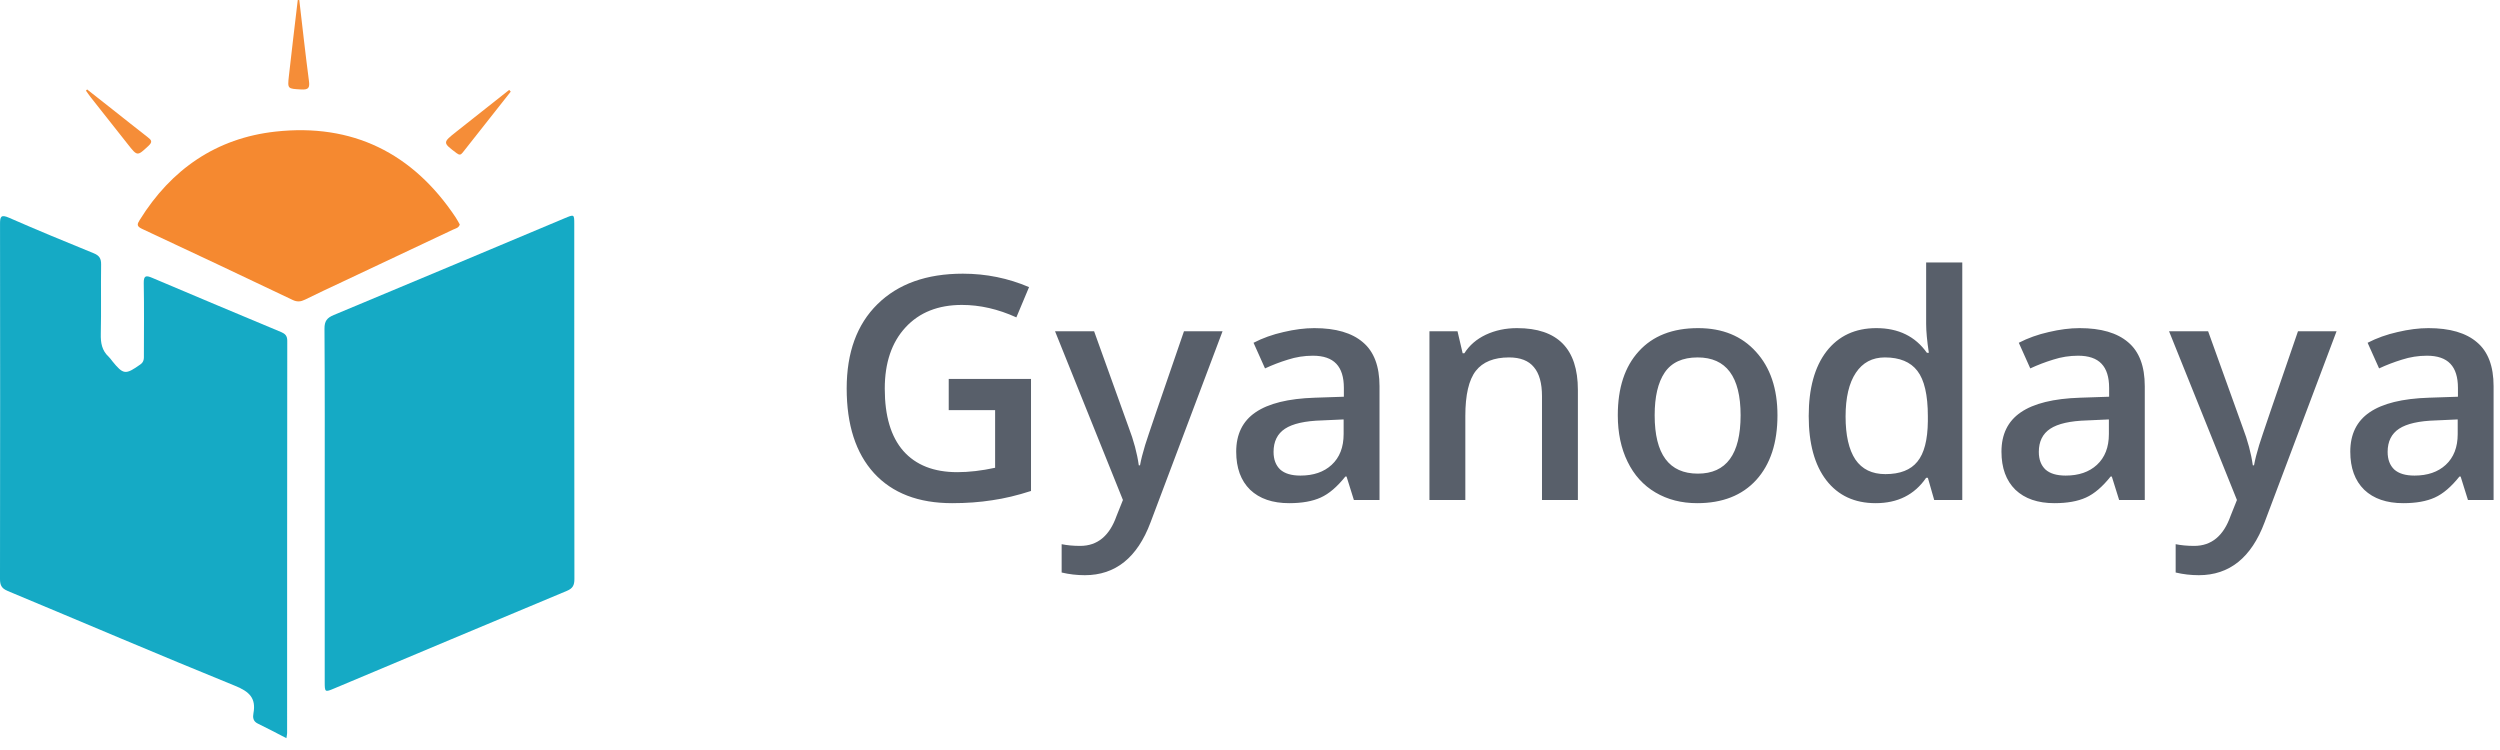
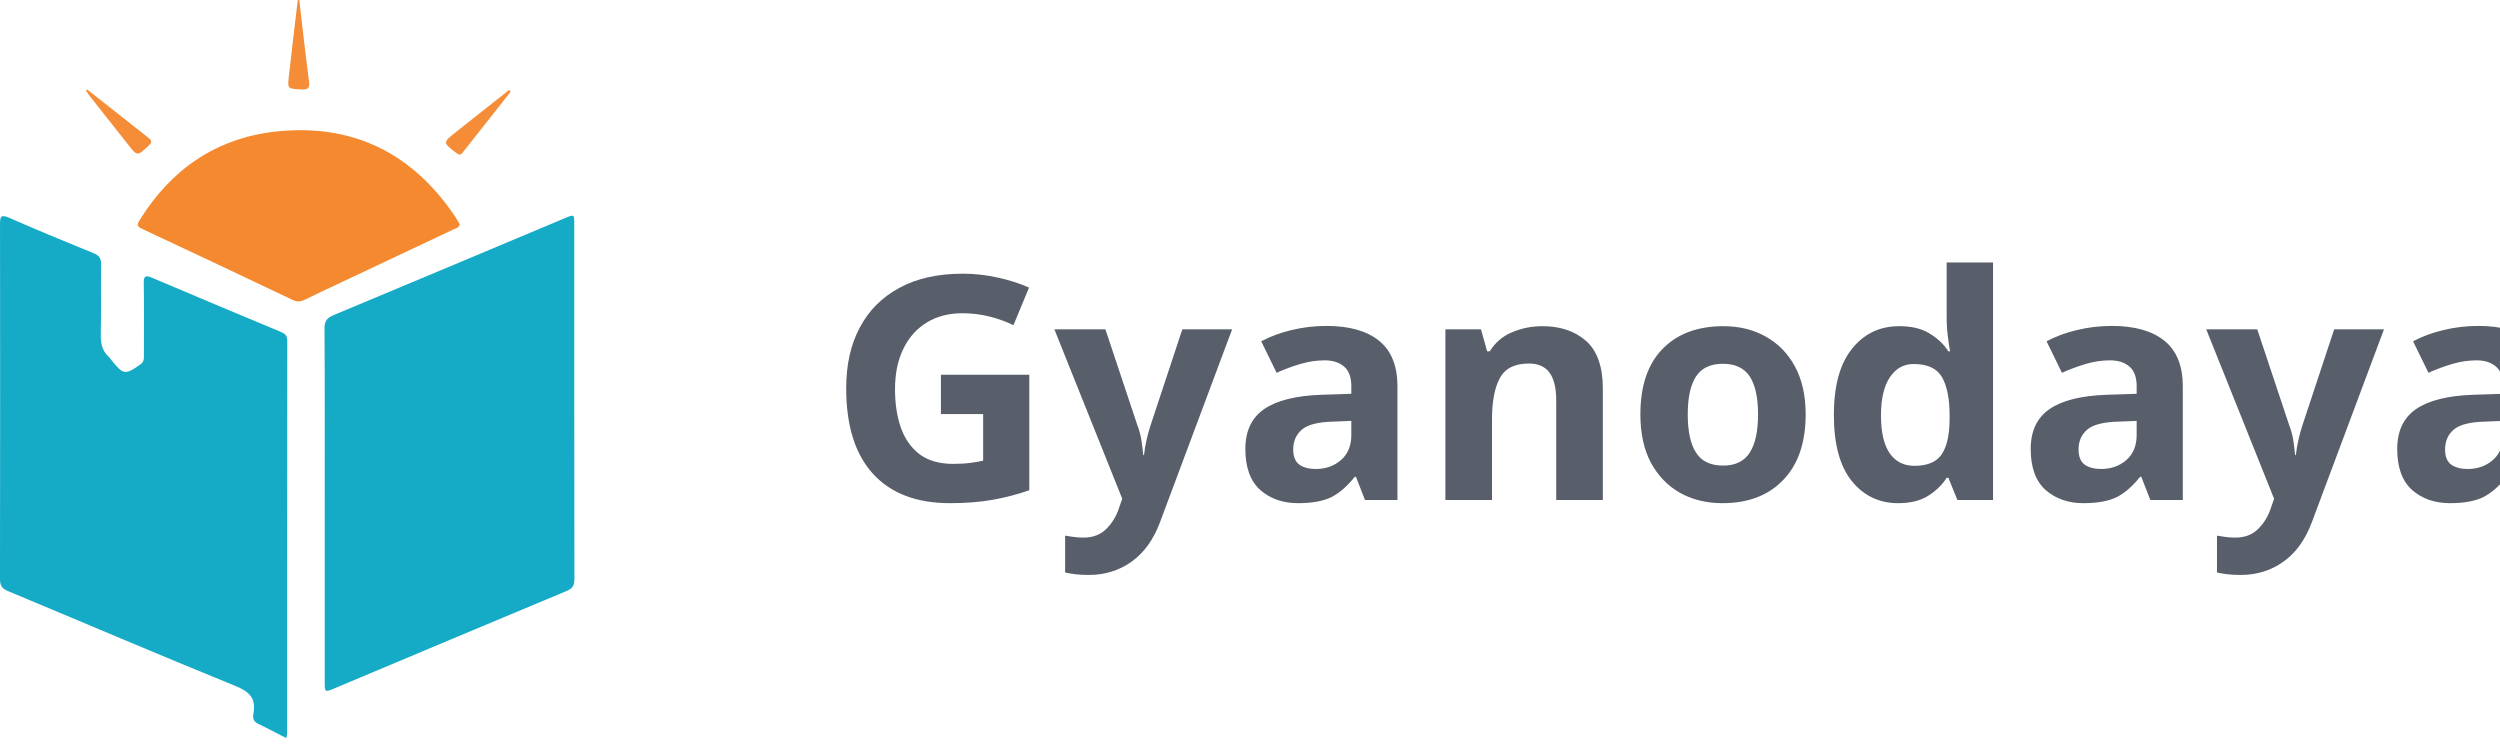
<svg xmlns="http://www.w3.org/2000/svg" width="160px" height="48px" viewBox="0 0 160 48" version="1.1">
  <g id="Page-1" stroke="none" stroke-width="1" fill="none" fill-rule="evenodd">
    <g id="1" transform="translate(-135, -16)">
      <g id="Group" transform="translate(135, 16)">
        <g id="Group-13">
          <path d="M18.33,47.243 C17.667,46.903 17.089,46.592 16.497,46.308 C16.192,46.162 16.172,45.907 16.22,45.652 C16.402,44.672 15.948,44.259 15.048,43.893 C10.178,41.913 5.344,39.844 0.491,37.822 C0.112,37.664 -0.001,37.459 0,37.06 C0.011,29.491 0.011,21.922 0.002,14.353 C0.001,13.877 0.044,13.701 0.583,13.938 C2.377,14.725 4.189,15.47 6.003,16.211 C6.353,16.354 6.476,16.543 6.471,16.922 C6.449,18.403 6.484,19.886 6.451,21.367 C6.437,21.939 6.52,22.432 6.954,22.831 C7.042,22.911 7.107,23.016 7.183,23.109 C7.897,23.989 8.032,23.996 8.983,23.324 C9.235,23.147 9.209,22.927 9.209,22.691 C9.211,21.17 9.228,19.648 9.2,18.126 C9.191,17.624 9.349,17.616 9.741,17.782 C12.483,18.946 15.23,20.098 17.978,21.246 C18.247,21.358 18.385,21.487 18.385,21.81 C18.375,30.18 18.377,38.55 18.375,46.92 C18.375,46.996 18.355,47.073 18.33,47.243" id="Fill-1" fill="#15AAC5" />
          <path d="M20.782,32.27 C20.782,28.524 20.793,24.779 20.767,21.033 C20.764,20.542 20.934,20.34 21.359,20.162 C26.288,18.109 31.209,16.038 36.132,13.97 C36.751,13.71 36.752,13.707 36.753,14.34 C36.754,21.911 36.75,29.483 36.762,37.055 C36.762,37.45 36.661,37.657 36.279,37.816 C31.314,39.886 26.356,41.975 21.396,44.058 C20.791,44.313 20.782,44.308 20.782,43.628 C20.781,39.842 20.782,36.056 20.782,32.27" id="Fill-3" fill="#15AAC5" />
          <path d="M29.426,14.367 C29.357,14.594 29.156,14.619 29.005,14.691 C26.658,15.803 24.307,16.908 21.958,18.015 C21.144,18.399 20.327,18.776 19.522,19.176 C19.249,19.311 19.019,19.334 18.734,19.198 C15.522,17.67 12.308,16.146 9.084,14.644 C8.72,14.473 8.784,14.333 8.945,14.074 C10.958,10.83 13.851,8.838 17.633,8.422 C22.546,7.882 26.414,9.785 29.162,13.913 C29.261,14.061 29.342,14.222 29.426,14.367" id="Fill-5" fill="#F58930" />
          <path d="M19.154,0 C19.356,1.723 19.545,3.448 19.771,5.167 C19.831,5.615 19.755,5.754 19.273,5.726 C18.411,5.673 18.395,5.705 18.489,4.863 C18.668,3.242 18.866,1.624 19.056,0.004 C19.089,0.003 19.121,0.002 19.154,0" id="Fill-7" fill="#F58D38" />
          <path d="M5.576,5.725 C6.131,6.162 6.687,6.599 7.242,7.037 C7.981,7.62 8.716,8.208 9.459,8.785 C9.684,8.959 9.784,9.073 9.51,9.327 C8.784,10.002 8.799,10.015 8.181,9.232 C7.388,8.225 6.591,7.221 5.798,6.215 C5.692,6.082 5.599,5.939 5.5,5.8 C5.525,5.775 5.551,5.75 5.576,5.725" id="Fill-9" fill="#F58D38" />
          <path d="M32.687,5.865 C31.661,7.164 30.634,8.463 29.611,9.764 C29.488,9.921 29.402,9.936 29.226,9.804 C28.323,9.124 28.317,9.131 29.216,8.42 C30.34,7.531 31.464,6.642 32.589,5.753 C32.621,5.791 32.654,5.828 32.687,5.865" id="Fill-11" fill="#F58D38" />
        </g>
-         <text id="Gyanodaya" font-family="OpenSans-SemiBold, Open Sans" font-size="20" font-weight="600" fill="#212A39" fill-opacity="0.75">
+         <text id="Gyanodaya" font-family="Source Sans Pro" font-size="20" font-weight="600" fill="#212A39" fill-opacity="0.75">
          <tspan x="53" y="32">Gyanodaya</tspan>
        </text>
      </g>
    </g>
  </g>
</svg>
